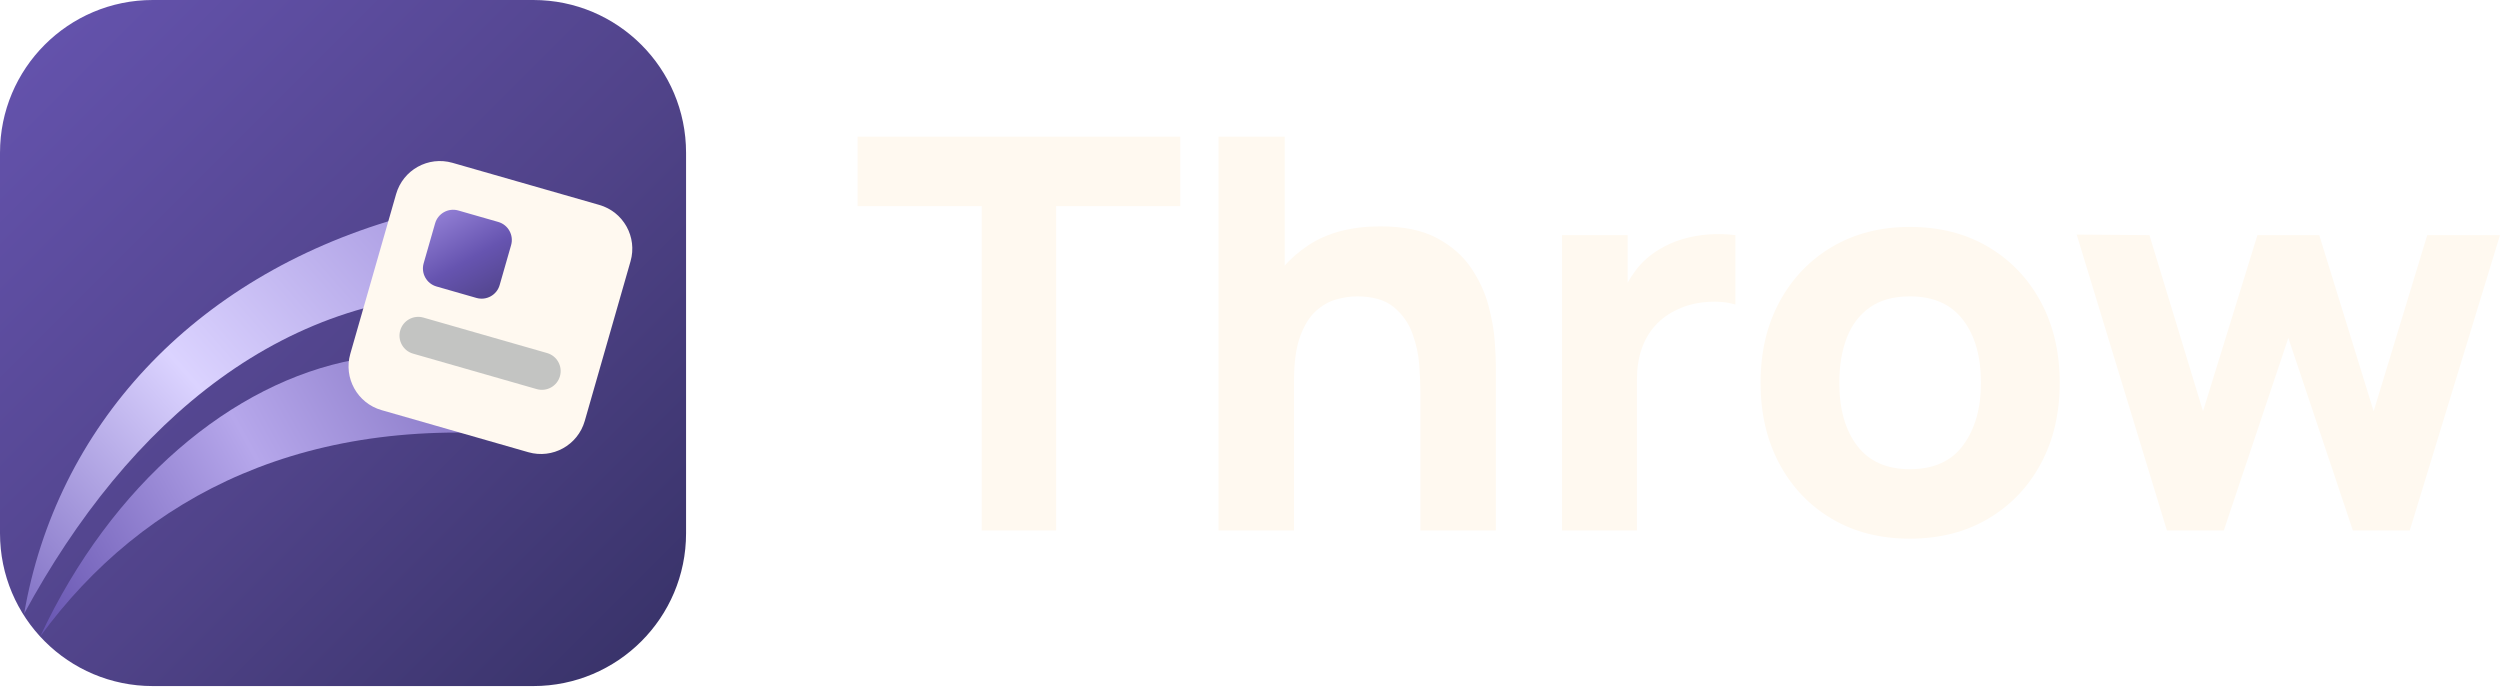
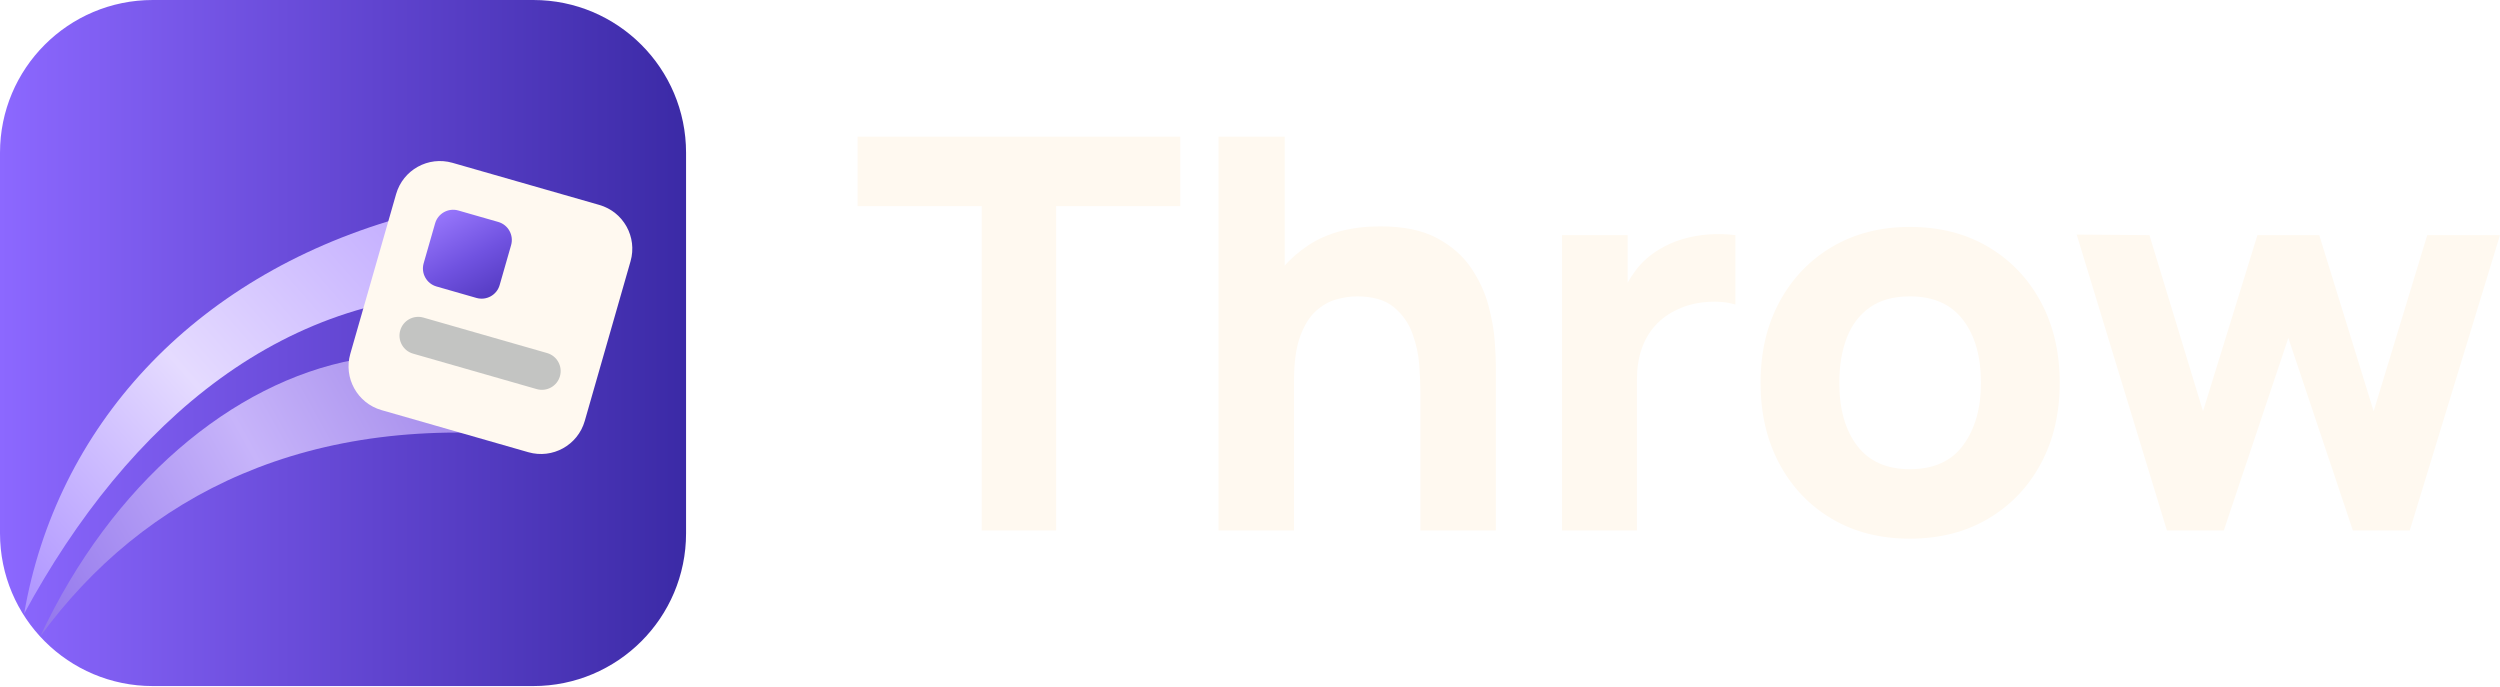
<svg xmlns="http://www.w3.org/2000/svg" width="3731.429" height="1024" viewBox="0 0 3731.429 1024" role="img" aria-label="Throw preview horizontal wordmark">
  <svg width="1024" height="1024" viewBox="0 0 1024 1024" x="0" y="0">
    <defs>
-       <linearGradient id="icon-channel-background" gradientUnits="userSpaceOnUse" x1="0" y1="0" x2="1024" y2="1024" color-interpolation="sRGB">
-         <stop offset="0" stop-color="#6654B0" />
-         <stop offset="0.55" stop-color="#504389" />
-         <stop offset="1" stop-color="#363166" />
+       <linearGradient id="icon-channel-background" gradientUnits="userSpaceOnUse" x1="0" y1="512" x2="1024" y2="512" color-interpolation="sRGB">
+         <stop offset="0" stop-color="#8C68FF" />
+         <stop offset="0.55" stop-color="#6044CF" />
+         <stop offset="1" stop-color="#3B2AA6" />
      </linearGradient>
      <linearGradient id="icon-ribbon-upper-paint" gradientUnits="userSpaceOnUse" x1="36" y1="916" x2="690" y2="340" color-interpolation="sRGB">
-         <stop offset="0" stop-color="#8272C5" />
-         <stop offset="0.48" stop-color="#DBD3FF" />
-         <stop offset="1" stop-color="#A798E0" />
+         <stop offset="0" stop-color="#AD93FF" />
+         <stop offset="0.48" stop-color="#E5DBFF" />
+         <stop offset="1" stop-color="#BFA8FF" />
      </linearGradient>
      <linearGradient id="icon-ribbon-lower-paint" gradientUnits="userSpaceOnUse" x1="60" y1="950" x2="750" y2="565" color-interpolation="sRGB">
-         <stop offset="0" stop-color="#6654B0" />
-         <stop offset="0.52" stop-color="#B6A7EB" />
-         <stop offset="1" stop-color="#8171C0" />
+         <stop offset="0" stop-color="#9276EC" />
+         <stop offset="0.52" stop-color="#C7B4FA" />
+         <stop offset="1" stop-color="#9C82E7" />
      </linearGradient>
      <linearGradient id="icon-project-accent-paint" gradientUnits="userSpaceOnUse" x1="-114" y1="-126" x2="4" y2="-8" color-interpolation="sRGB">
-         <stop offset="0" stop-color="#9683D8" />
-         <stop offset="0.55" stop-color="#6654B0" />
-         <stop offset="1" stop-color="#504389" />
+         <stop offset="0" stop-color="#9C7BFF" />
+         <stop offset="0.55" stop-color="#7052E0" />
+         <stop offset="1" stop-color="#5138BE" />
      </linearGradient>
    </defs>
    <rect id="icon-background-tile" x="0" y="0" width="1024" height="1024" rx="228" fill="url(#icon-channel-background)" />
    <g id="icon-arc-forward-foreground">
      <g id="icon-motion-ribbons">
        <path id="icon-ribbon-upper" d="M 36 916 C 84 638 286 415 594 326 C 641 313 687 305 734 300 L 735 438 C 428 427 192 628 36 916 Z" fill="url(#icon-ribbon-upper-paint)" />
        <path id="icon-ribbon-lower" d="M 60 950 C 167 721 347 571 529 537 C 627 517 721 506 810 505 L 808 653 C 461 613 214 739 60 950 Z" fill="url(#icon-ribbon-lower-paint)" />
      </g>
      <g id="icon-project-tile" transform="translate(732 459) rotate(16)">
        <rect id="icon-project-surface" x="-182" y="-192" width="364" height="384" rx="68" fill="#FFF9F0" />
        <rect id="icon-project-accent" x="-114" y="-126" width="118" height="118" rx="28" fill="url(#icon-project-accent-paint)" />
        <rect id="icon-project-line" x="-120" y="42" width="248" height="56" rx="28" fill="#C3C4C2" />
      </g>
    </g>
  </svg>
  <g id="throw-wordmark-outlines" fill="#FFF9F0" transform="translate(1280 204) scale(0.5859375)">
    <path id="letter-0-T" d="M316.256 1003.102V176.936H0V0H821.986V176.936H505.731V1003.102Z" />
    <path id="letter-1-h" d="M1433.6 1003.102V647.837Q1433.6 622.063 1430.814 582.008Q1428.027 541.954 1413.399 501.551Q1398.77 461.148 1365.682 433.981Q1332.593 406.814 1271.989 406.814Q1247.608 406.814 1219.744 414.476Q1191.88 422.139 1167.499 444.082Q1143.118 466.024 1127.445 508.517Q1111.771 551.01 1111.771 621.366L1003.102 569.818Q1003.102 480.653 1039.325 402.634Q1075.548 324.615 1148.343 276.55Q1221.137 228.484 1331.897 228.484Q1420.365 228.484 1476.093 258.438Q1531.82 288.392 1562.819 334.367Q1593.818 380.343 1607.053 430.15Q1620.288 479.956 1623.075 521.056Q1625.861 562.155 1625.861 580.963V1003.102ZM919.51 1003.102V0H1088.087V515.483H1111.771V1003.102Z" />
    <path id="letter-2-r" d="M1794.438 1003.102V250.776H1961.622V434.678L1943.51 410.993Q1958.139 371.984 1982.52 339.94Q2006.901 307.897 2042.427 286.999Q2069.595 270.28 2101.638 260.876Q2133.682 251.472 2167.815 249.034Q2201.948 246.596 2236.082 250.776V427.712Q2204.735 417.959 2163.287 421.094Q2121.839 424.229 2088.403 440.25Q2054.966 455.576 2031.978 481.001Q2008.99 506.427 1997.148 540.909Q1985.306 575.39 1985.306 618.58V1003.102Z" />
    <path id="letter-3-o" d="M2680.512 1024Q2566.966 1024 2481.284 973.148Q2395.603 922.297 2347.886 832.784Q2300.169 743.271 2300.169 626.939Q2300.169 509.214 2348.931 419.701Q2397.693 330.188 2483.374 280.033Q2569.056 229.878 2680.512 229.878Q2794.057 229.878 2880.087 280.729Q2966.117 331.581 3014.182 421.094Q3062.248 510.607 3062.248 626.939Q3062.248 743.967 3013.834 833.48Q2965.42 922.993 2879.39 973.497Q2793.361 1024 2680.512 1024ZM2680.512 847.064Q2771.766 847.064 2816.697 785.415Q2861.627 723.766 2861.627 626.939Q2861.627 526.629 2816 466.721Q2770.373 406.814 2680.512 406.814Q2618.514 406.814 2578.808 434.678Q2539.102 462.541 2519.946 512Q2500.789 561.458 2500.789 626.939Q2500.789 727.946 2546.416 787.505Q2592.044 847.064 2680.512 847.064Z" />
    <path id="letter-4-w" d="M3335.314 1003.102 3105.437 249.382 3290.732 250.776 3427.265 699.385 3565.888 250.776H3723.32L3861.943 699.385L3998.476 250.776H4183.771L3953.894 1003.102H3809.001L3644.604 512.697L3480.207 1003.102Z" />
  </g>
</svg>
